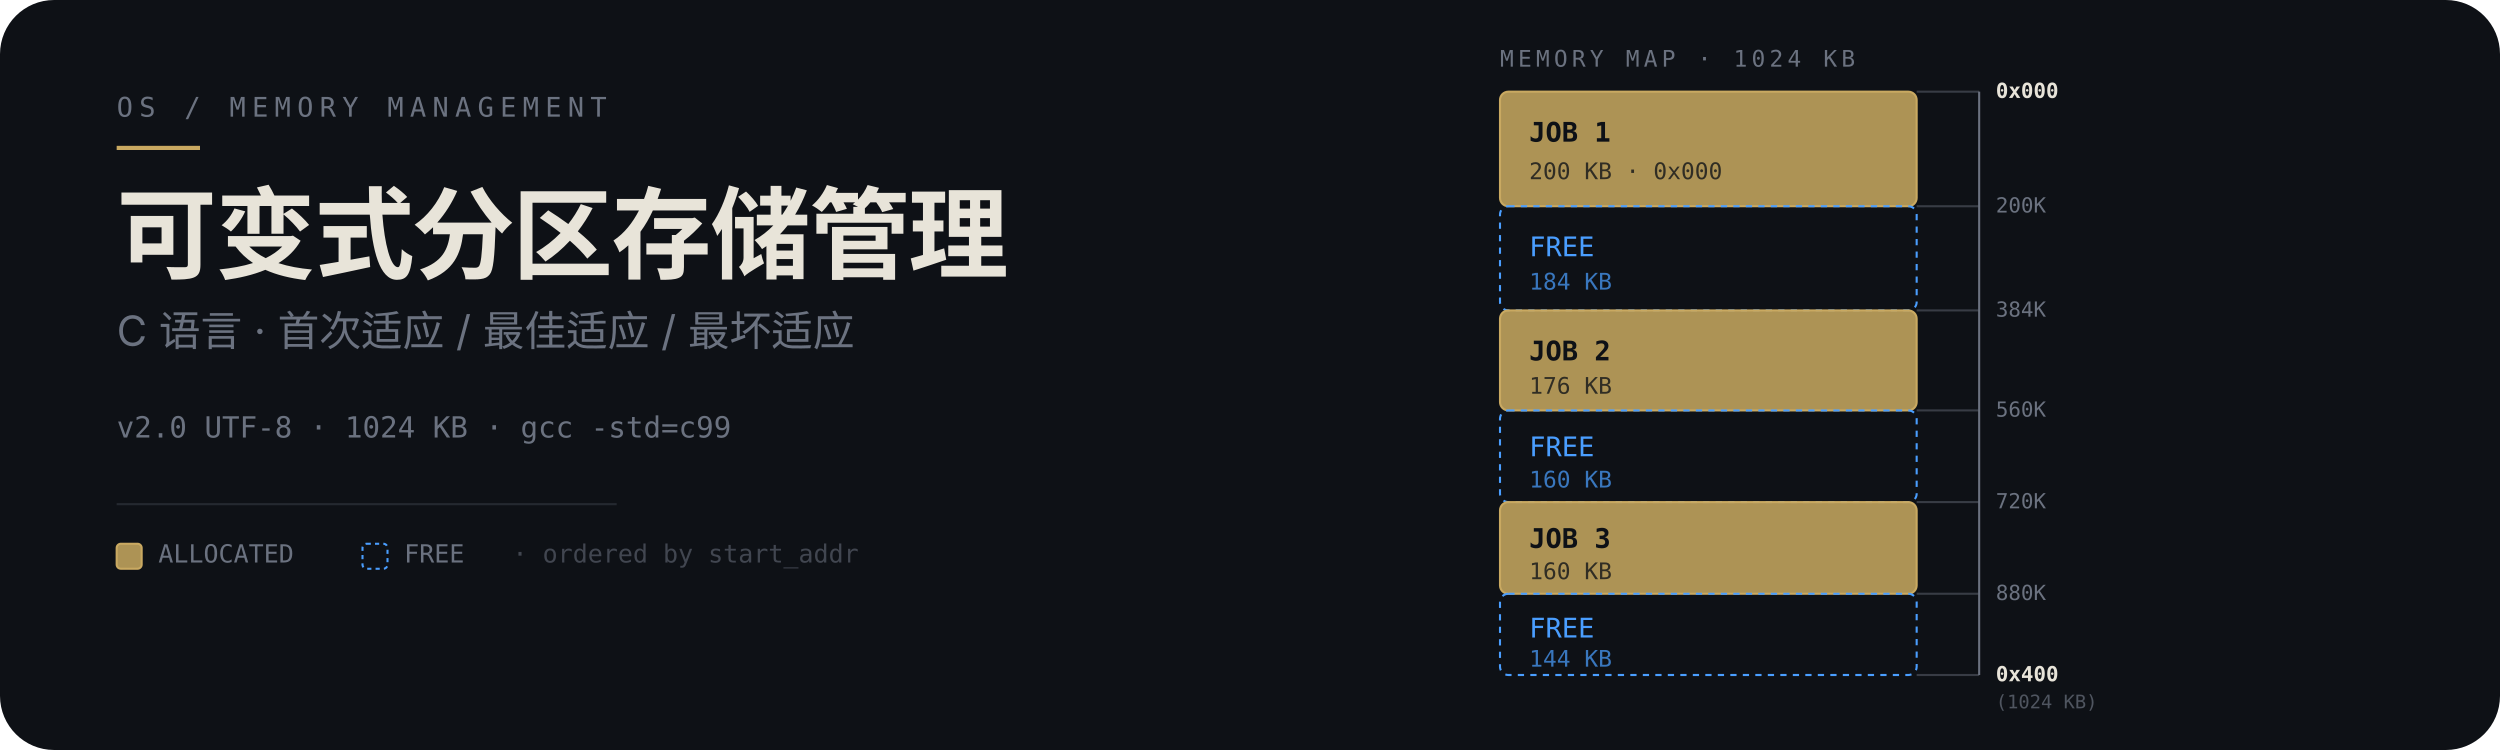
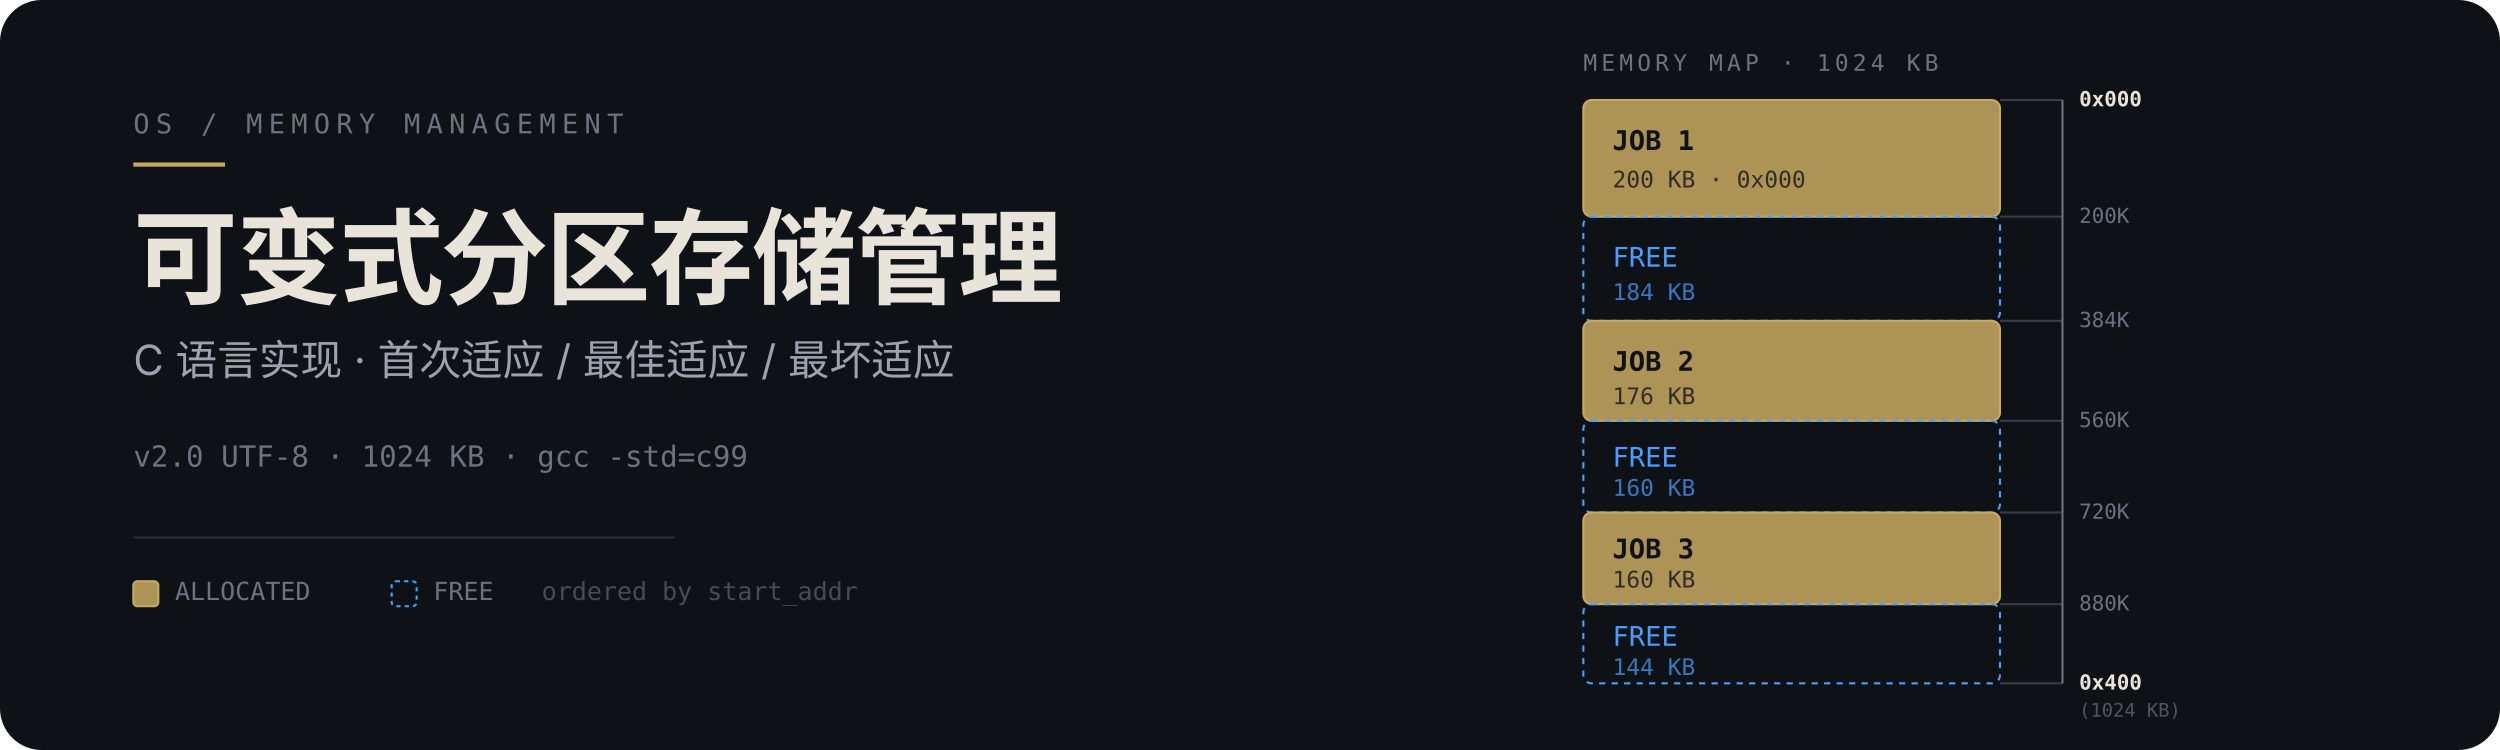
- <svg xmlns="http://www.w3.org/2000/svg" width="1200" height="360" viewBox="0 0 1200 360" role="img" aria-labelledby="heroTitle heroDesc">
-   <rect width="1200" height="360" rx="26" fill="#0E1116" />
-   <g id="title-block" transform="translate(56 56)" font-family="-apple-system, BlinkMacSystemFont, &quot;Segoe UI&quot;, &quot;PingFang SC&quot;, sans-serif">
+ <svg xmlns="http://www.w3.org/2000/svg" width="100%" height="360" viewBox="0 0 1200 360" role="img" aria-labelledby="heroTitle heroDesc">
+   <rect width="1200" height="360" rx="20" fill="#0E1116" />
+   <g id="title-block" transform="translate(64 64)" font-family="-apple-system, BlinkMacSystemFont, &quot;Segoe UI&quot;, &quot;PingFang SC&quot;, sans-serif">
    <text x="0" y="0" font-family="ui-monospace, SFMono-Regular, Menlo, monospace" font-size="13" letter-spacing="3" fill="#6B7280">OS / MEMORY MANAGEMENT</text>
-     <rect x="0" y="14" width="40" height="2" fill="#C9A961" />
-     <text x="0" y="74" font-size="48" font-weight="700" fill="#E8E4D9" letter-spacing="-0.5">可变式分区存储管理</text>
-     <text x="0" y="110" font-size="20" fill="#6B7280">C 语言 · 首次适应 / 最佳适应 / 最坏适应</text>
-     <text x="0" y="154" font-family="ui-monospace, SFMono-Regular, Menlo, monospace" font-size="14" fill="#6B7280">v2.0 UTF-8  ·  1024 KB  ·  gcc -std=c99</text>
-     <line x1="0" y1="186" x2="240" y2="186" stroke="#6B7280" stroke-width="1" stroke-opacity="0.25" />
-     <g transform="translate(0 214)" font-family="ui-monospace, SFMono-Regular, Menlo, monospace" font-size="12" fill="#6B7280">
+     <rect x="0" y="14" width="44" height="2" fill="#C9A961" />
+     <text x="0" y="78" font-size="50" font-weight="700" fill="#E8E4D9" letter-spacing="-0.5">可变式分区存储管理</text>
+     <text x="0" y="116" font-size="20" fill="#9CA3AF">C 语言实现 · 首次适应 / 最佳适应 / 最坏适应</text>
+     <text x="0" y="160" font-family="ui-monospace, SFMono-Regular, Menlo, monospace" font-size="14" fill="#6B7280">v2.0 UTF-8  ·  1024 KB  ·  gcc -std=c99</text>
+     <line x1="0" y1="194" x2="260" y2="194" stroke="#6B7280" stroke-width="1" stroke-opacity="0.3" />
+     <g transform="translate(0 224)" font-family="ui-monospace, SFMono-Regular, Menlo, monospace" font-size="12" fill="#6B7280">
      <rect x="0" y="-9" width="12" height="12" rx="2" fill="#C9A961" fill-opacity="0.85" stroke="#C9A961" stroke-width="1" />
      <text x="20" y="0">ALLOCATED</text>
-       <rect x="118" y="-9" width="12" height="12" rx="2" fill="none" stroke="#4A9EFF" stroke-width="1" stroke-dasharray="2 2" />
-       <text x="138" y="0">FREE</text>
-       <text x="190" y="0" fill="#6B7280" fill-opacity="0.55">·  ordered by start_addr</text>
+       <rect x="124" y="-9" width="12" height="12" rx="2" fill="none" stroke="#4A9EFF" stroke-width="1" stroke-dasharray="2 2" />
+       <text x="144" y="0">FREE</text>
+       <text x="196" y="0" fill="#6B7280" fill-opacity="0.6">ordered by start_addr</text>
    </g>
  </g>
-   <g id="memory-map" transform="translate(720 44)">
-     <text x="0" y="-12" font-family="ui-monospace, SFMono-Regular, Menlo, monospace" font-size="11" letter-spacing="2" fill="#6B7280">MEMORY MAP · 1024 KB</text>
-     <rect x="0" y="0" width="200" height="55" rx="4" fill="#C9A961" fill-opacity="0.85" stroke="#C9A961" stroke-width="1" />
+   <g id="memory-map" transform="translate(760 48)">
+     <text x="0" y="-14" font-family="ui-monospace, SFMono-Regular, Menlo, monospace" font-size="11" letter-spacing="2" fill="#6B7280">MEMORY MAP · 1024 KB</text>
+     <rect x="0" y="0" width="200" height="56" rx="4" fill="#C9A961" fill-opacity="0.85" stroke="#C9A961" stroke-width="1" />
    <text x="14" y="24" font-family="ui-monospace, SFMono-Regular, Menlo, monospace" font-size="13" font-weight="600" fill="#0E1116">JOB 1</text>
    <text x="14" y="42" font-family="ui-monospace, SFMono-Regular, Menlo, monospace" font-size="11" fill="#0E1116" fill-opacity="0.78">200 KB  ·  0x000</text>
-     <rect x="0" y="55" width="200" height="50" rx="4" fill="none" stroke="#4A9EFF" stroke-width="1" stroke-dasharray="3 3" />
-     <text x="14" y="79" font-family="ui-monospace, SFMono-Regular, Menlo, monospace" font-size="13" fill="#4A9EFF">FREE</text>
-     <text x="14" y="95" font-family="ui-monospace, SFMono-Regular, Menlo, monospace" font-size="11" fill="#4A9EFF" fill-opacity="0.72">184 KB</text>
-     <rect x="0" y="105" width="200" height="48" rx="4" fill="#C9A961" fill-opacity="0.85" stroke="#C9A961" stroke-width="1" />
-     <text x="14" y="129" font-family="ui-monospace, SFMono-Regular, Menlo, monospace" font-size="13" font-weight="600" fill="#0E1116">JOB 2</text>
-     <text x="14" y="145" font-family="ui-monospace, SFMono-Regular, Menlo, monospace" font-size="11" fill="#0E1116" fill-opacity="0.78">176 KB</text>
-     <rect x="0" y="153" width="200" height="44" rx="4" fill="none" stroke="#4A9EFF" stroke-width="1" stroke-dasharray="3 3" />
-     <text x="14" y="175" font-family="ui-monospace, SFMono-Regular, Menlo, monospace" font-size="13" fill="#4A9EFF">FREE</text>
+     <rect x="0" y="56" width="200" height="50" rx="4" fill="none" stroke="#4A9EFF" stroke-width="1" stroke-dasharray="3 3" />
+     <text x="14" y="80" font-family="ui-monospace, SFMono-Regular, Menlo, monospace" font-size="13" fill="#4A9EFF">FREE</text>
+     <text x="14" y="96" font-family="ui-monospace, SFMono-Regular, Menlo, monospace" font-size="11" fill="#4A9EFF" fill-opacity="0.72">184 KB</text>
+     <rect x="0" y="106" width="200" height="48" rx="4" fill="#C9A961" fill-opacity="0.85" stroke="#C9A961" stroke-width="1" />
+     <text x="14" y="130" font-family="ui-monospace, SFMono-Regular, Menlo, monospace" font-size="13" font-weight="600" fill="#0E1116">JOB 2</text>
+     <text x="14" y="146" font-family="ui-monospace, SFMono-Regular, Menlo, monospace" font-size="11" fill="#0E1116" fill-opacity="0.78">176 KB</text>
+     <rect x="0" y="154" width="200" height="44" rx="4" fill="none" stroke="#4A9EFF" stroke-width="1" stroke-dasharray="3 3" />
+     <text x="14" y="176" font-family="ui-monospace, SFMono-Regular, Menlo, monospace" font-size="13" fill="#4A9EFF">FREE</text>
    <text x="14" y="190" font-family="ui-monospace, SFMono-Regular, Menlo, monospace" font-size="11" fill="#4A9EFF" fill-opacity="0.72">160 KB</text>
-     <rect x="0" y="197" width="200" height="44" rx="4" fill="#C9A961" fill-opacity="0.85" stroke="#C9A961" stroke-width="1" />
-     <text x="14" y="219" font-family="ui-monospace, SFMono-Regular, Menlo, monospace" font-size="13" font-weight="600" fill="#0E1116">JOB 3</text>
+     <rect x="0" y="198" width="200" height="44" rx="4" fill="#C9A961" fill-opacity="0.85" stroke="#C9A961" stroke-width="1" />
+     <text x="14" y="220" font-family="ui-monospace, SFMono-Regular, Menlo, monospace" font-size="13" font-weight="600" fill="#0E1116">JOB 3</text>
    <text x="14" y="234" font-family="ui-monospace, SFMono-Regular, Menlo, monospace" font-size="11" fill="#0E1116" fill-opacity="0.78">160 KB</text>
-     <rect x="0" y="241" width="200" height="39" rx="4" fill="none" stroke="#4A9EFF" stroke-width="1" stroke-dasharray="3 3" />
+     <rect x="0" y="242" width="200" height="38" rx="4" fill="none" stroke="#4A9EFF" stroke-width="1" stroke-dasharray="3 3" />
    <text x="14" y="262" font-family="ui-monospace, SFMono-Regular, Menlo, monospace" font-size="13" fill="#4A9EFF">FREE</text>
    <text x="14" y="276" font-family="ui-monospace, SFMono-Regular, Menlo, monospace" font-size="11" fill="#4A9EFF" fill-opacity="0.72">144 KB</text>
    <line x1="230" y1="0" x2="230" y2="280" stroke="#6B7280" stroke-width="1" />
    <g stroke="#6B7280" stroke-width="1" stroke-opacity="0.45">
      <line x1="200" y1="0" x2="230" y2="0" />
-       <line x1="200" y1="55" x2="230" y2="55" />
-       <line x1="200" y1="105" x2="230" y2="105" />
-       <line x1="200" y1="153" x2="230" y2="153" />
-       <line x1="200" y1="197" x2="230" y2="197" />
-       <line x1="200" y1="241" x2="230" y2="241" />
+       <line x1="200" y1="56" x2="230" y2="56" />
+       <line x1="200" y1="106" x2="230" y2="106" />
+       <line x1="200" y1="154" x2="230" y2="154" />
+       <line x1="200" y1="198" x2="230" y2="198" />
+       <line x1="200" y1="242" x2="230" y2="242" />
      <line x1="200" y1="280" x2="230" y2="280" />
    </g>
    <g font-family="ui-monospace, SFMono-Regular, Menlo, monospace" font-size="10" fill="#6B7280">
      <text x="238" y="3" font-weight="600" fill="#E8E4D9">0x000</text>
-       <text x="238" y="58">200K</text>
-       <text x="238" y="108">384K</text>
-       <text x="238" y="156">560K</text>
-       <text x="238" y="200">720K</text>
-       <text x="238" y="244">880K</text>
+       <text x="238" y="59">200K</text>
+       <text x="238" y="109">384K</text>
+       <text x="238" y="157">560K</text>
+       <text x="238" y="201">720K</text>
+       <text x="238" y="245">880K</text>
      <text x="238" y="283" font-weight="600" fill="#E8E4D9">0x400</text>
      <text x="238" y="296" font-size="9" fill="#6B7280" fill-opacity="0.7">(1024 KB)</text>
    </g>
  </g>
</svg>
